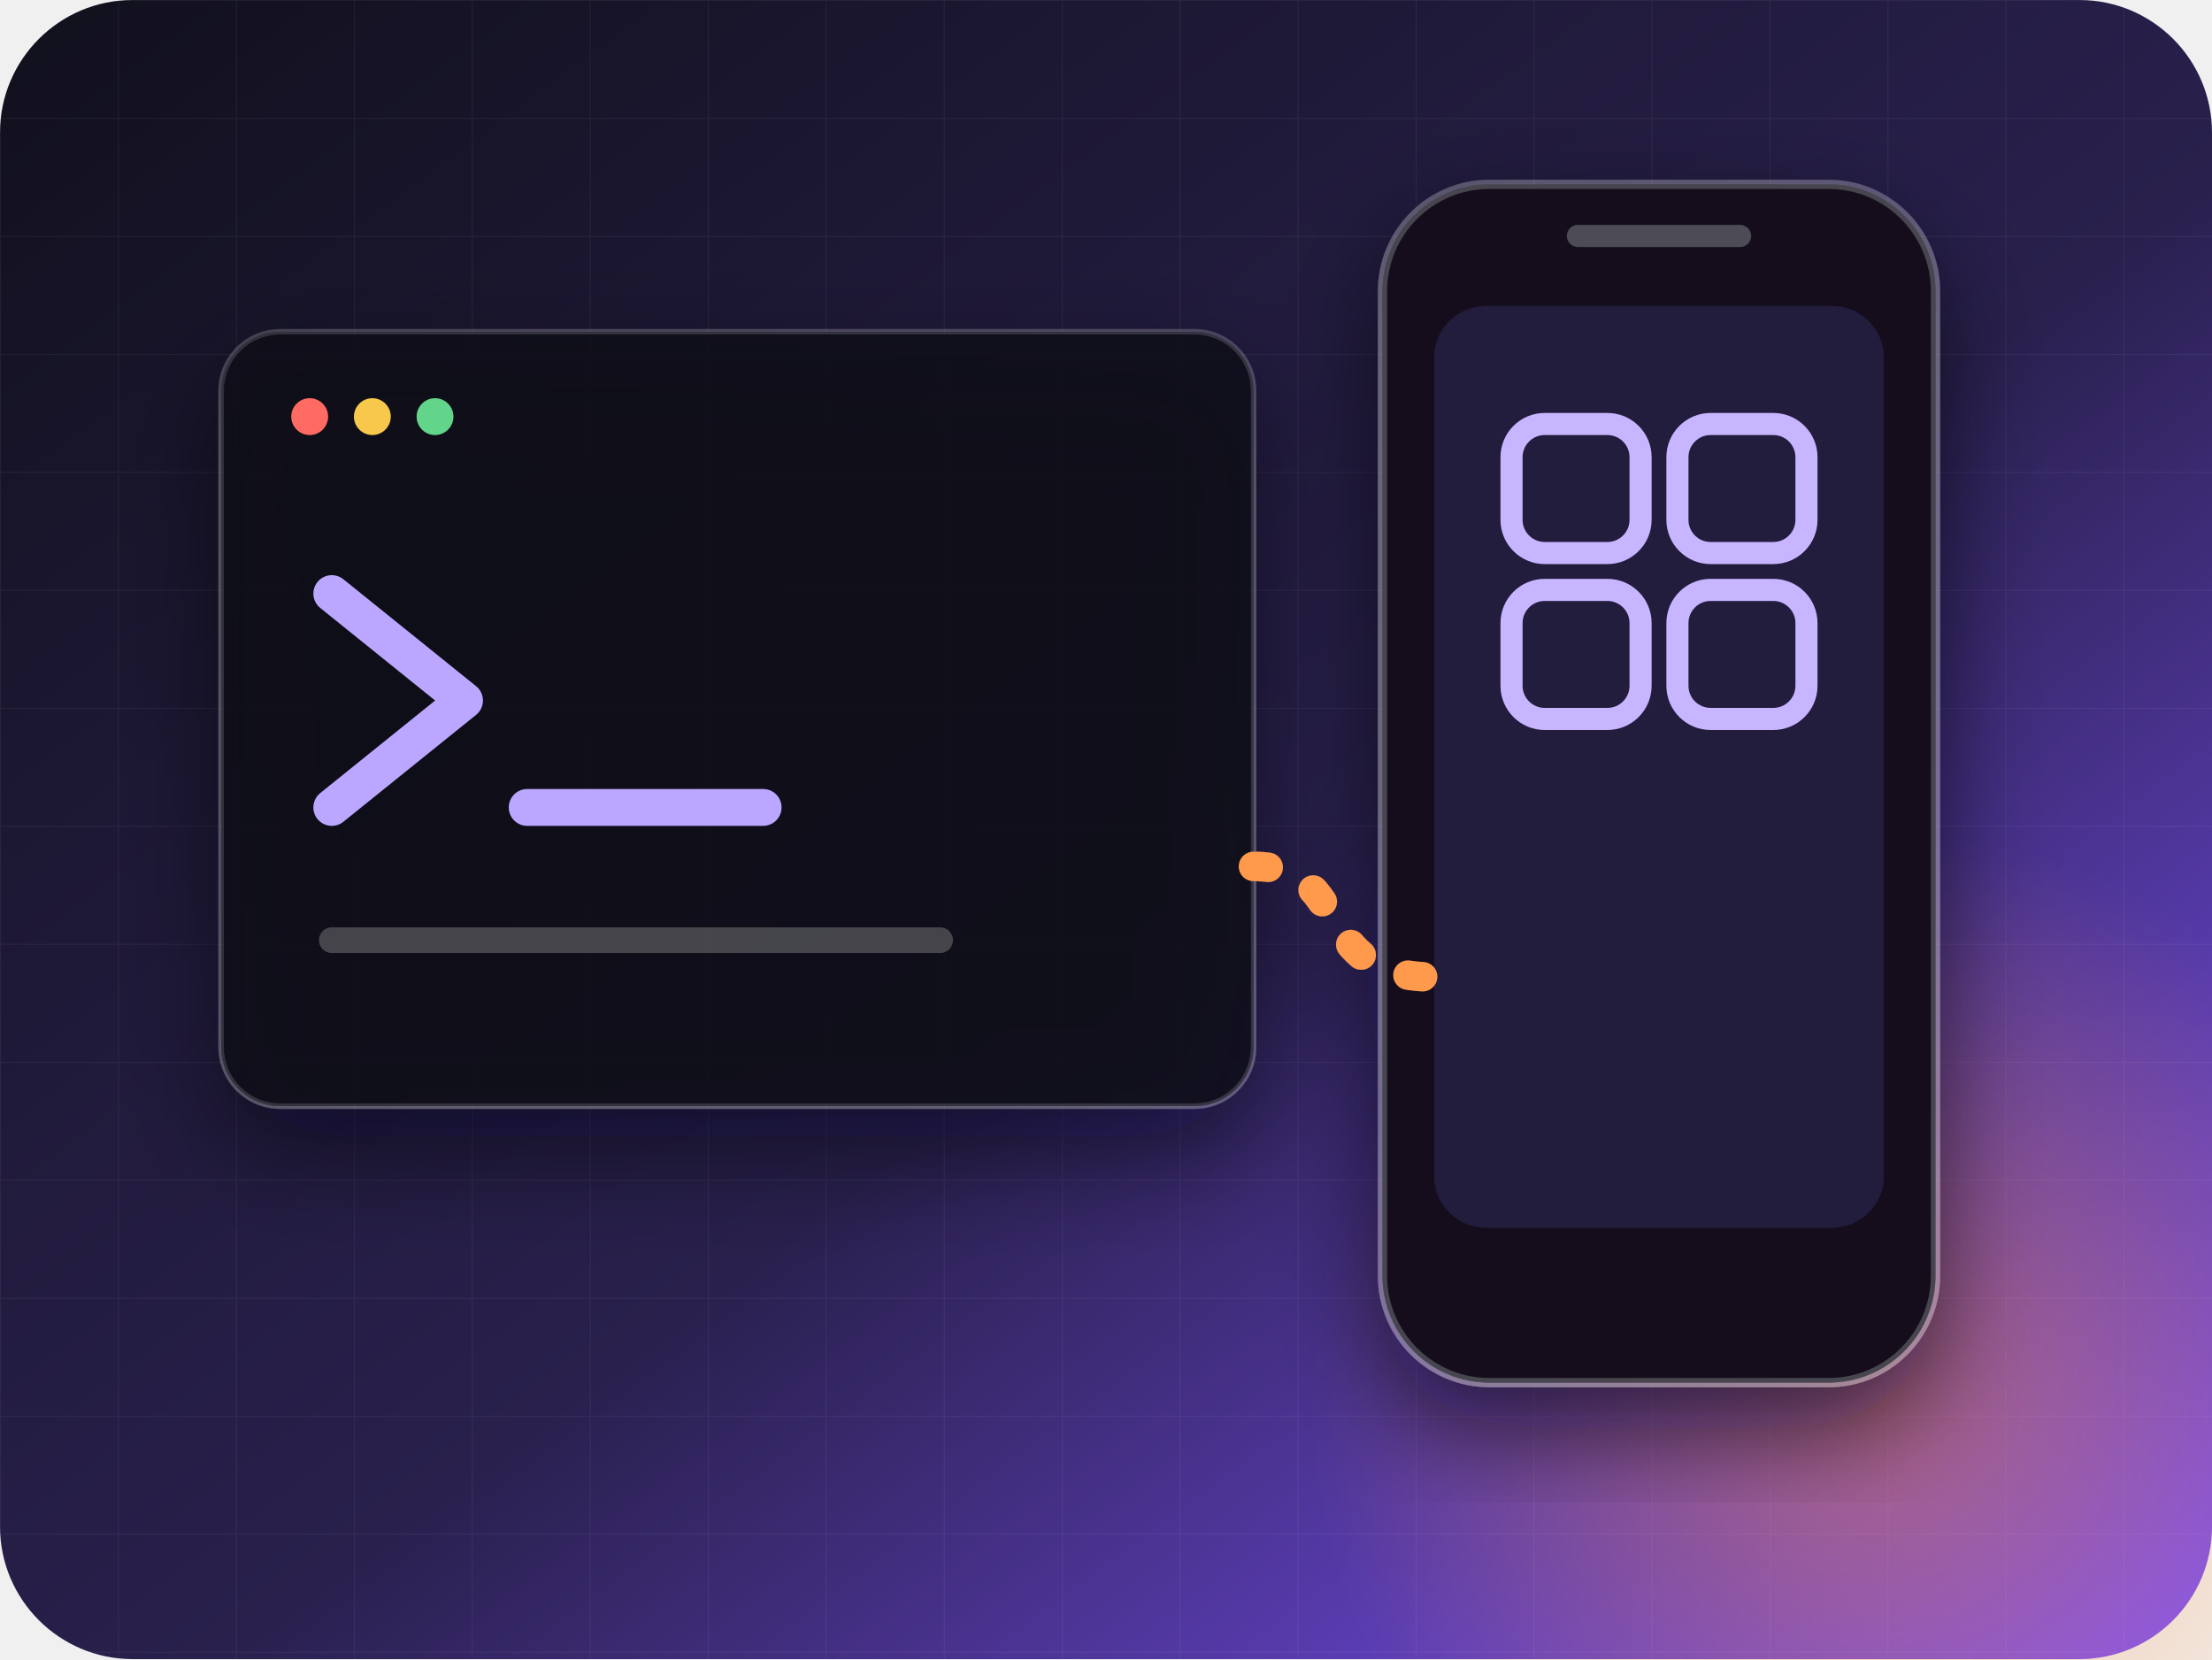
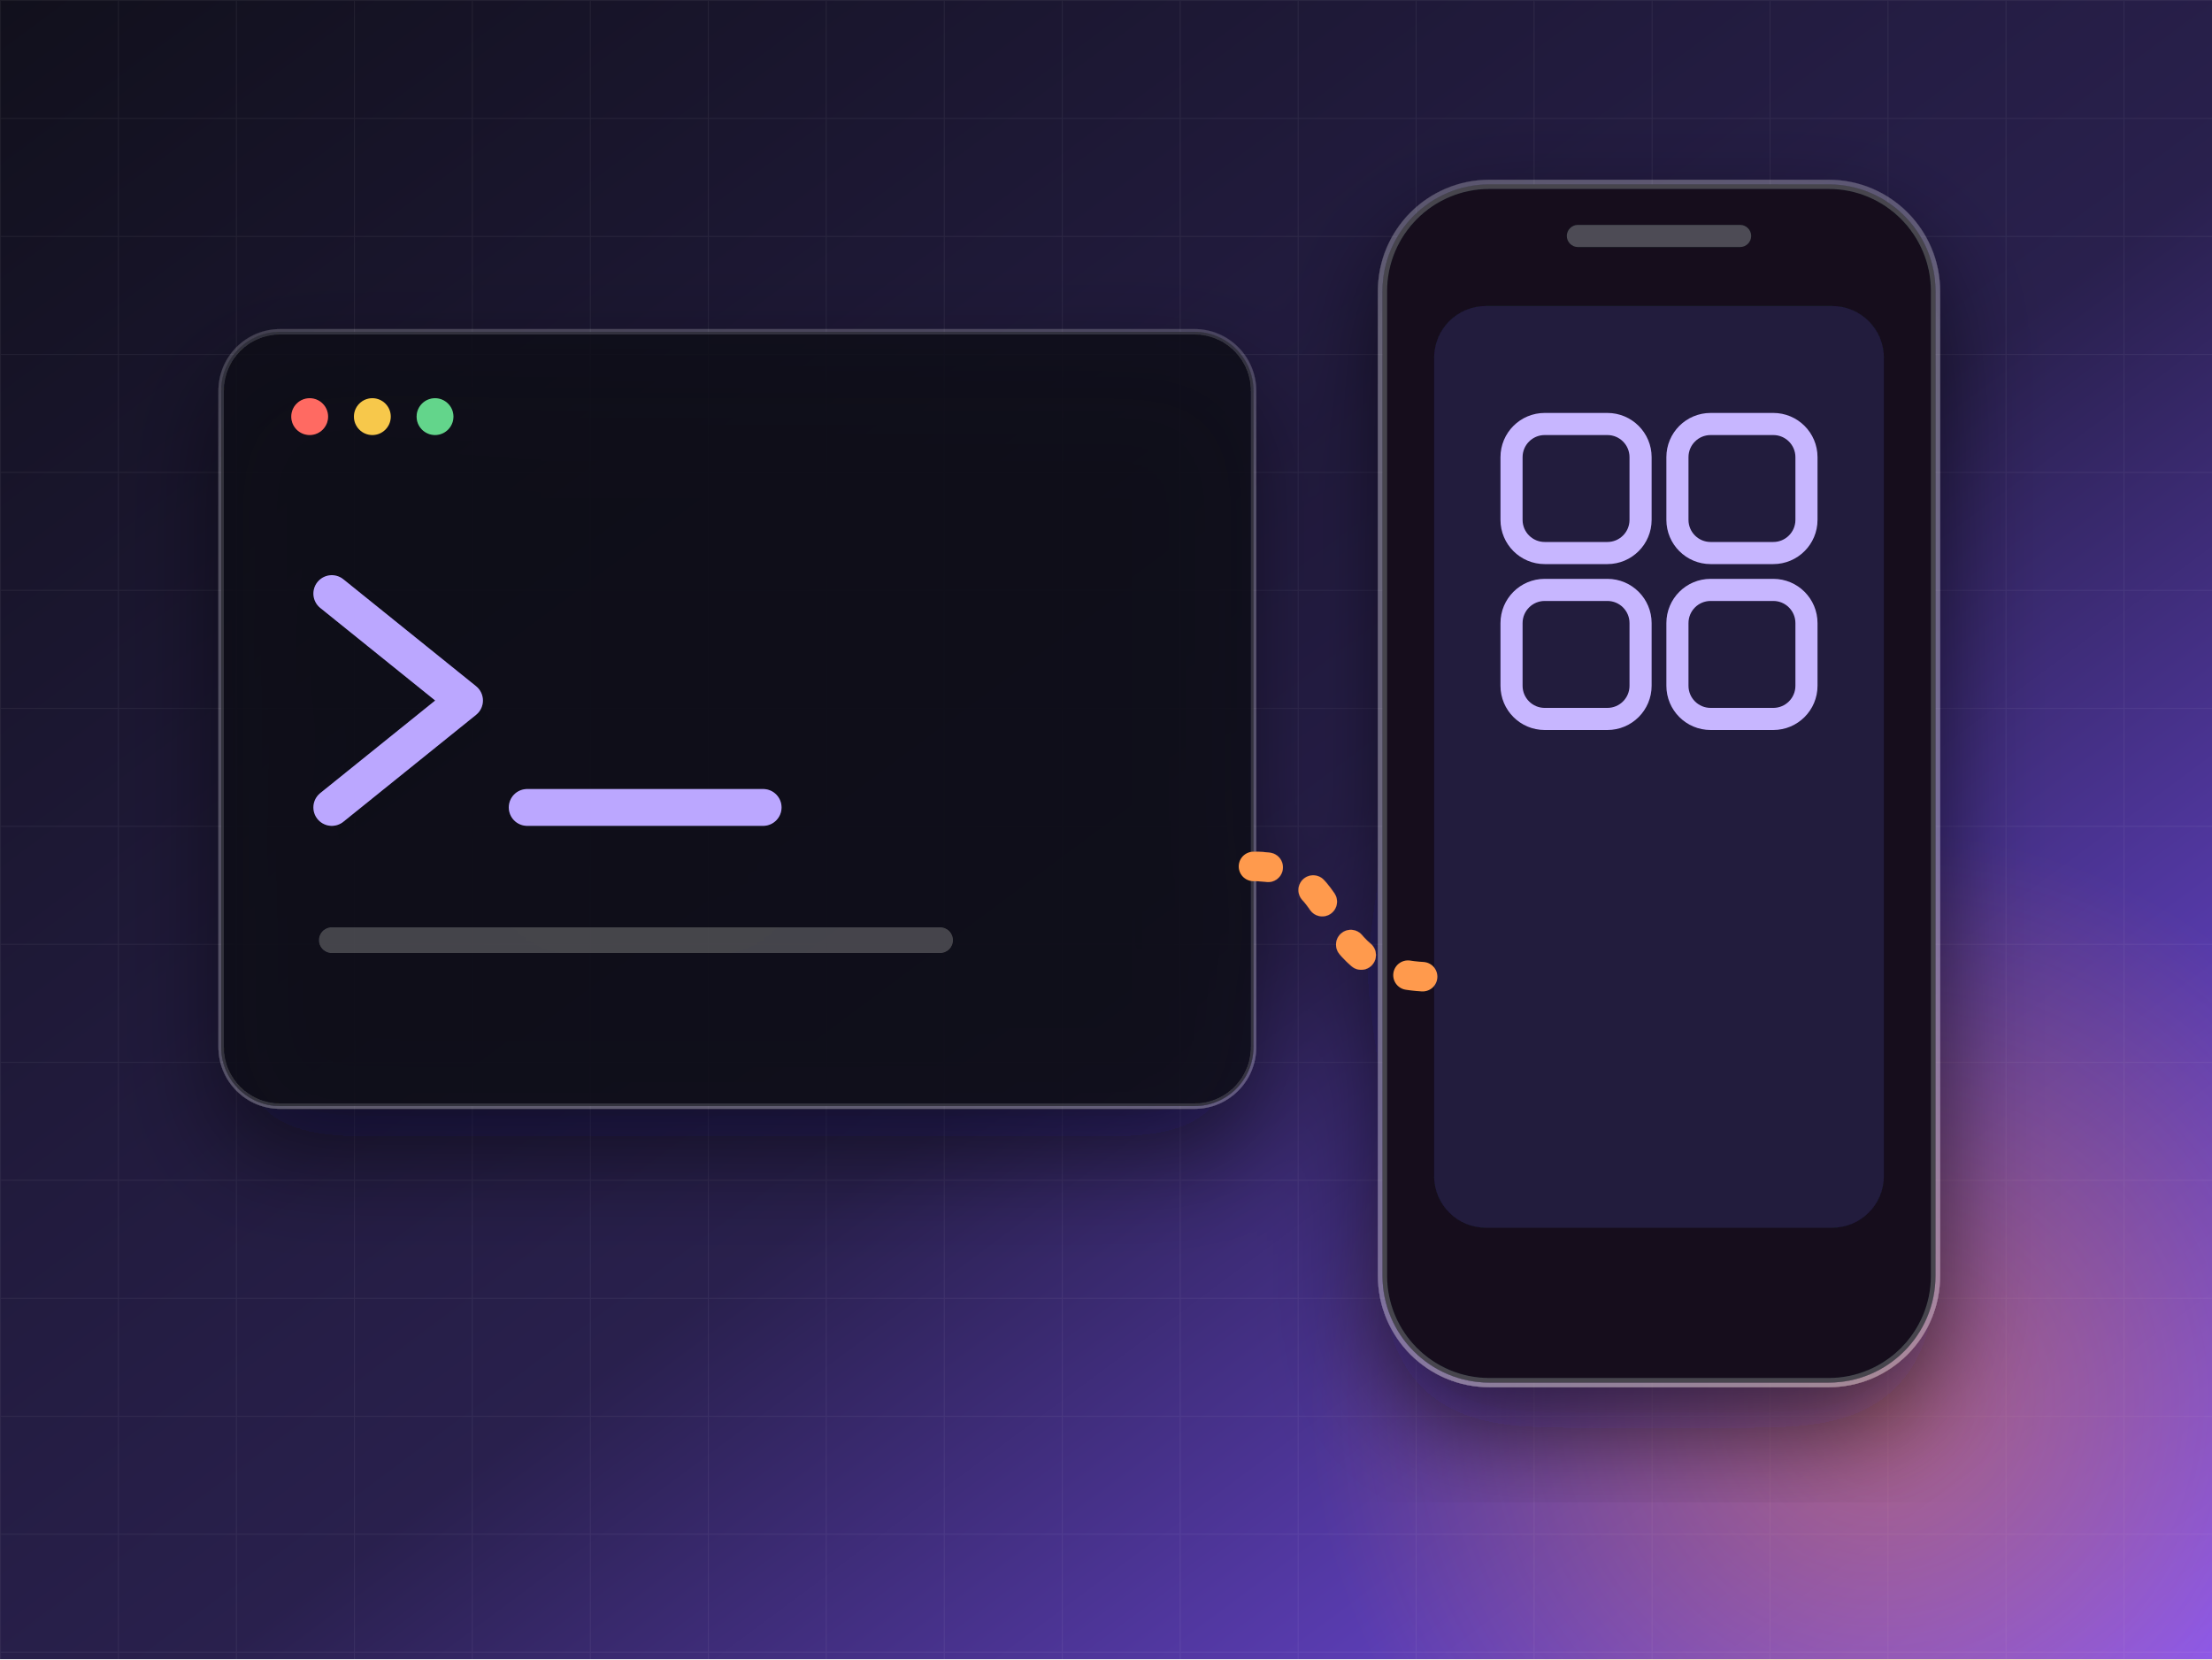
<svg xmlns="http://www.w3.org/2000/svg" viewBox="0 0 1200 900" role="img" aria-labelledby="title desc">
  <defs>
    <linearGradient id="bg" x1="0" y1="0" x2="1" y2="1">
      <stop stop-color="#11101c" />
      <stop offset=".55" stop-color="#29204d" />
      <stop offset="1" stop-color="#7f52ff" />
    </linearGradient>
    <radialGradient id="glow">
      <stop stop-color="#ff8a34" stop-opacity=".9" />
      <stop offset="1" stop-color="#ff8a34" stop-opacity="0" />
    </radialGradient>
    <pattern id="grid" width="64" height="64" patternUnits="userSpaceOnUse">
      <path d="M64 0H0V64" fill="none" stroke="#fff" stroke-opacity=".055" />
    </pattern>
    <filter id="shadow">
      <feDropShadow dx="0" dy="24" stdDeviation="28" flood-color="#05030c" flood-opacity=".65" />
    </filter>
  </defs>
-   <rect width="1200" height="900" rx="72" fill="url(#bg)" />
-   <rect width="1200" height="900" rx="72" fill="url(#grid)" />
+   <rect width="1200" height="900" fill="url(#bg)" />
+   <rect width="1200" height="900" fill="url(#grid)" />
  <circle cx="1020" cy="760" r="310" fill="url(#glow)" opacity=".5" />
  <g filter="url(#shadow)">
    <rect x="120" y="180" width="560" height="420" rx="32" fill="#0c0b14" fill-opacity=".82" stroke="#fff" stroke-opacity=".16" stroke-width="3" />
    <circle cx="168" cy="226" r="10" fill="#ff6b62" />
    <circle cx="202" cy="226" r="10" fill="#f7c84b" />
    <circle cx="236" cy="226" r="10" fill="#63d58b" />
    <path d="M180 322l72 58-72 58M286 438h128" fill="none" stroke="#bba7ff" stroke-width="20" stroke-linecap="round" stroke-linejoin="round" />
    <path d="M180 510h330" stroke="#fff" stroke-opacity=".22" stroke-width="14" stroke-linecap="round" />
    <rect x="750" y="100" width="300" height="650" rx="58" fill="#12101c" stroke="#fff" stroke-opacity=".22" stroke-width="5" />
    <rect x="778" y="166" width="244" height="500" rx="28" fill="#221a3d" />
    <rect x="850" y="122" width="100" height="12" rx="6" fill="#fff" fill-opacity=".25" />
    <g fill="none" stroke="#c7b6ff" stroke-width="12">
      <rect x="820" y="230" width="70" height="70" rx="18" />
      <rect x="910" y="230" width="70" height="70" rx="18" />
      <rect x="820" y="320" width="70" height="70" rx="18" />
      <rect x="910" y="320" width="70" height="70" rx="18" />
    </g>
    <path d="M680 470C735 470 710 530 778 530" fill="none" stroke="#ff9a4e" stroke-width="16" stroke-linecap="round" stroke-dasharray="8 28" />
  </g>
</svg>
